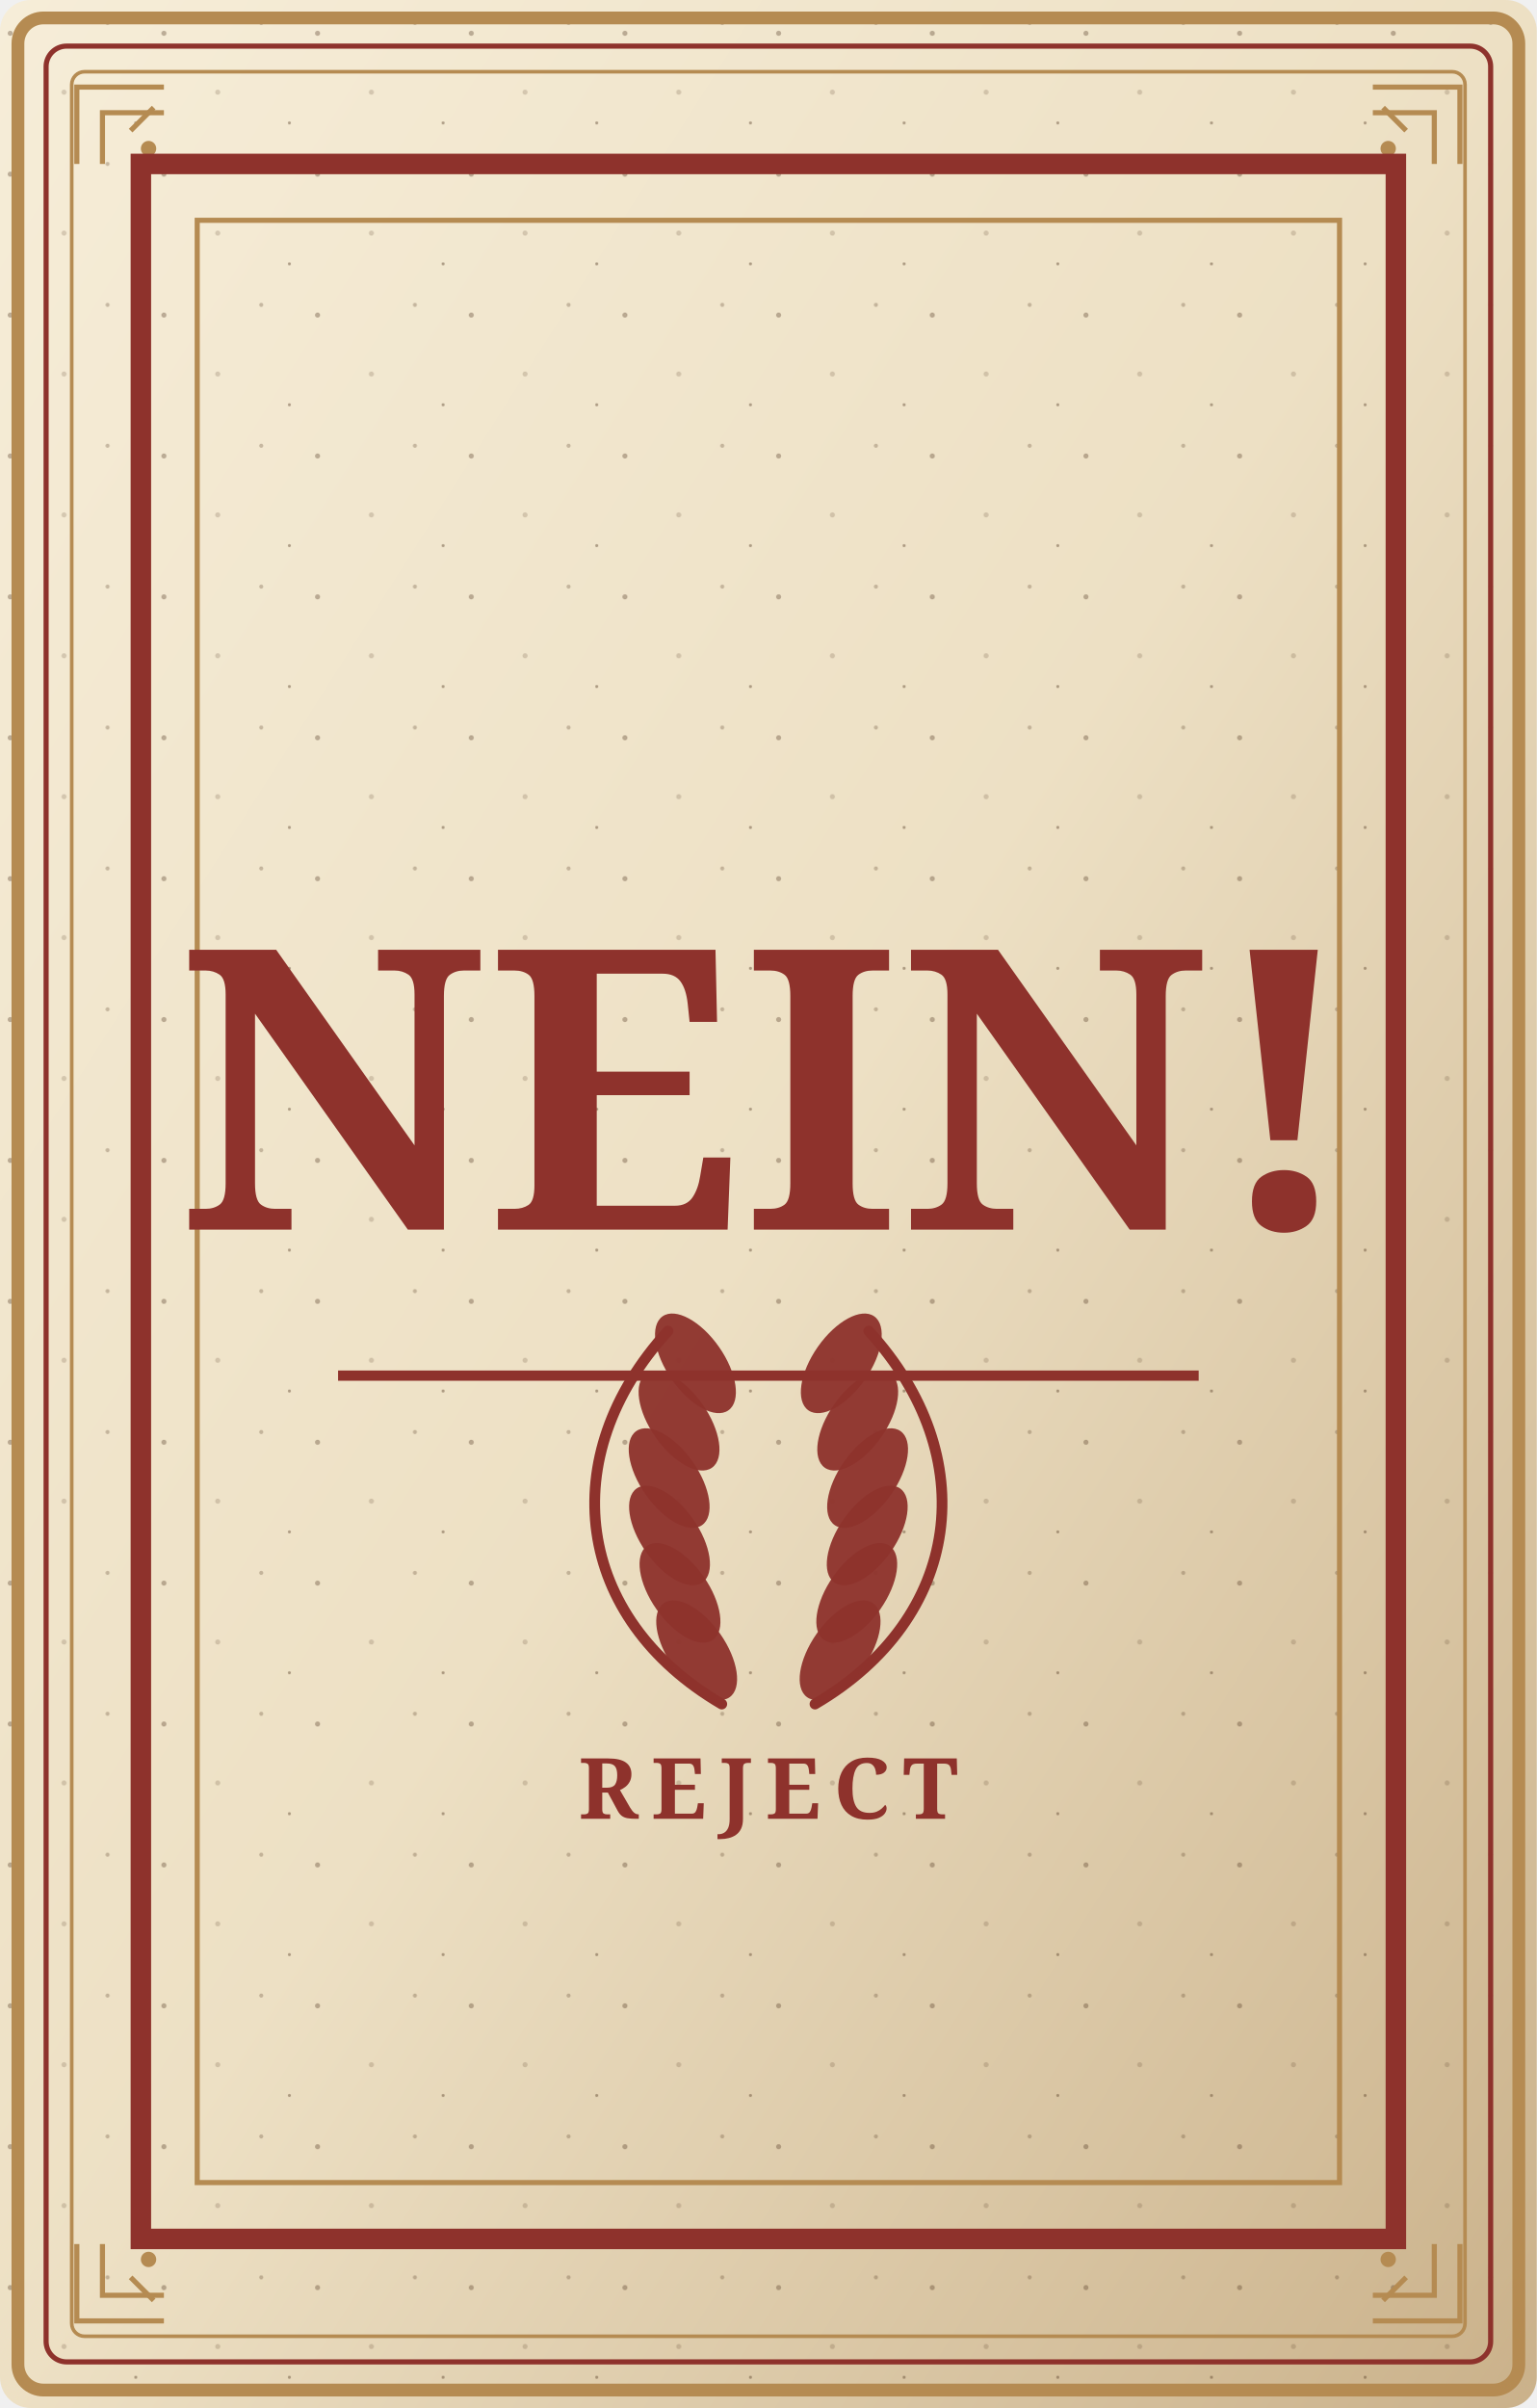
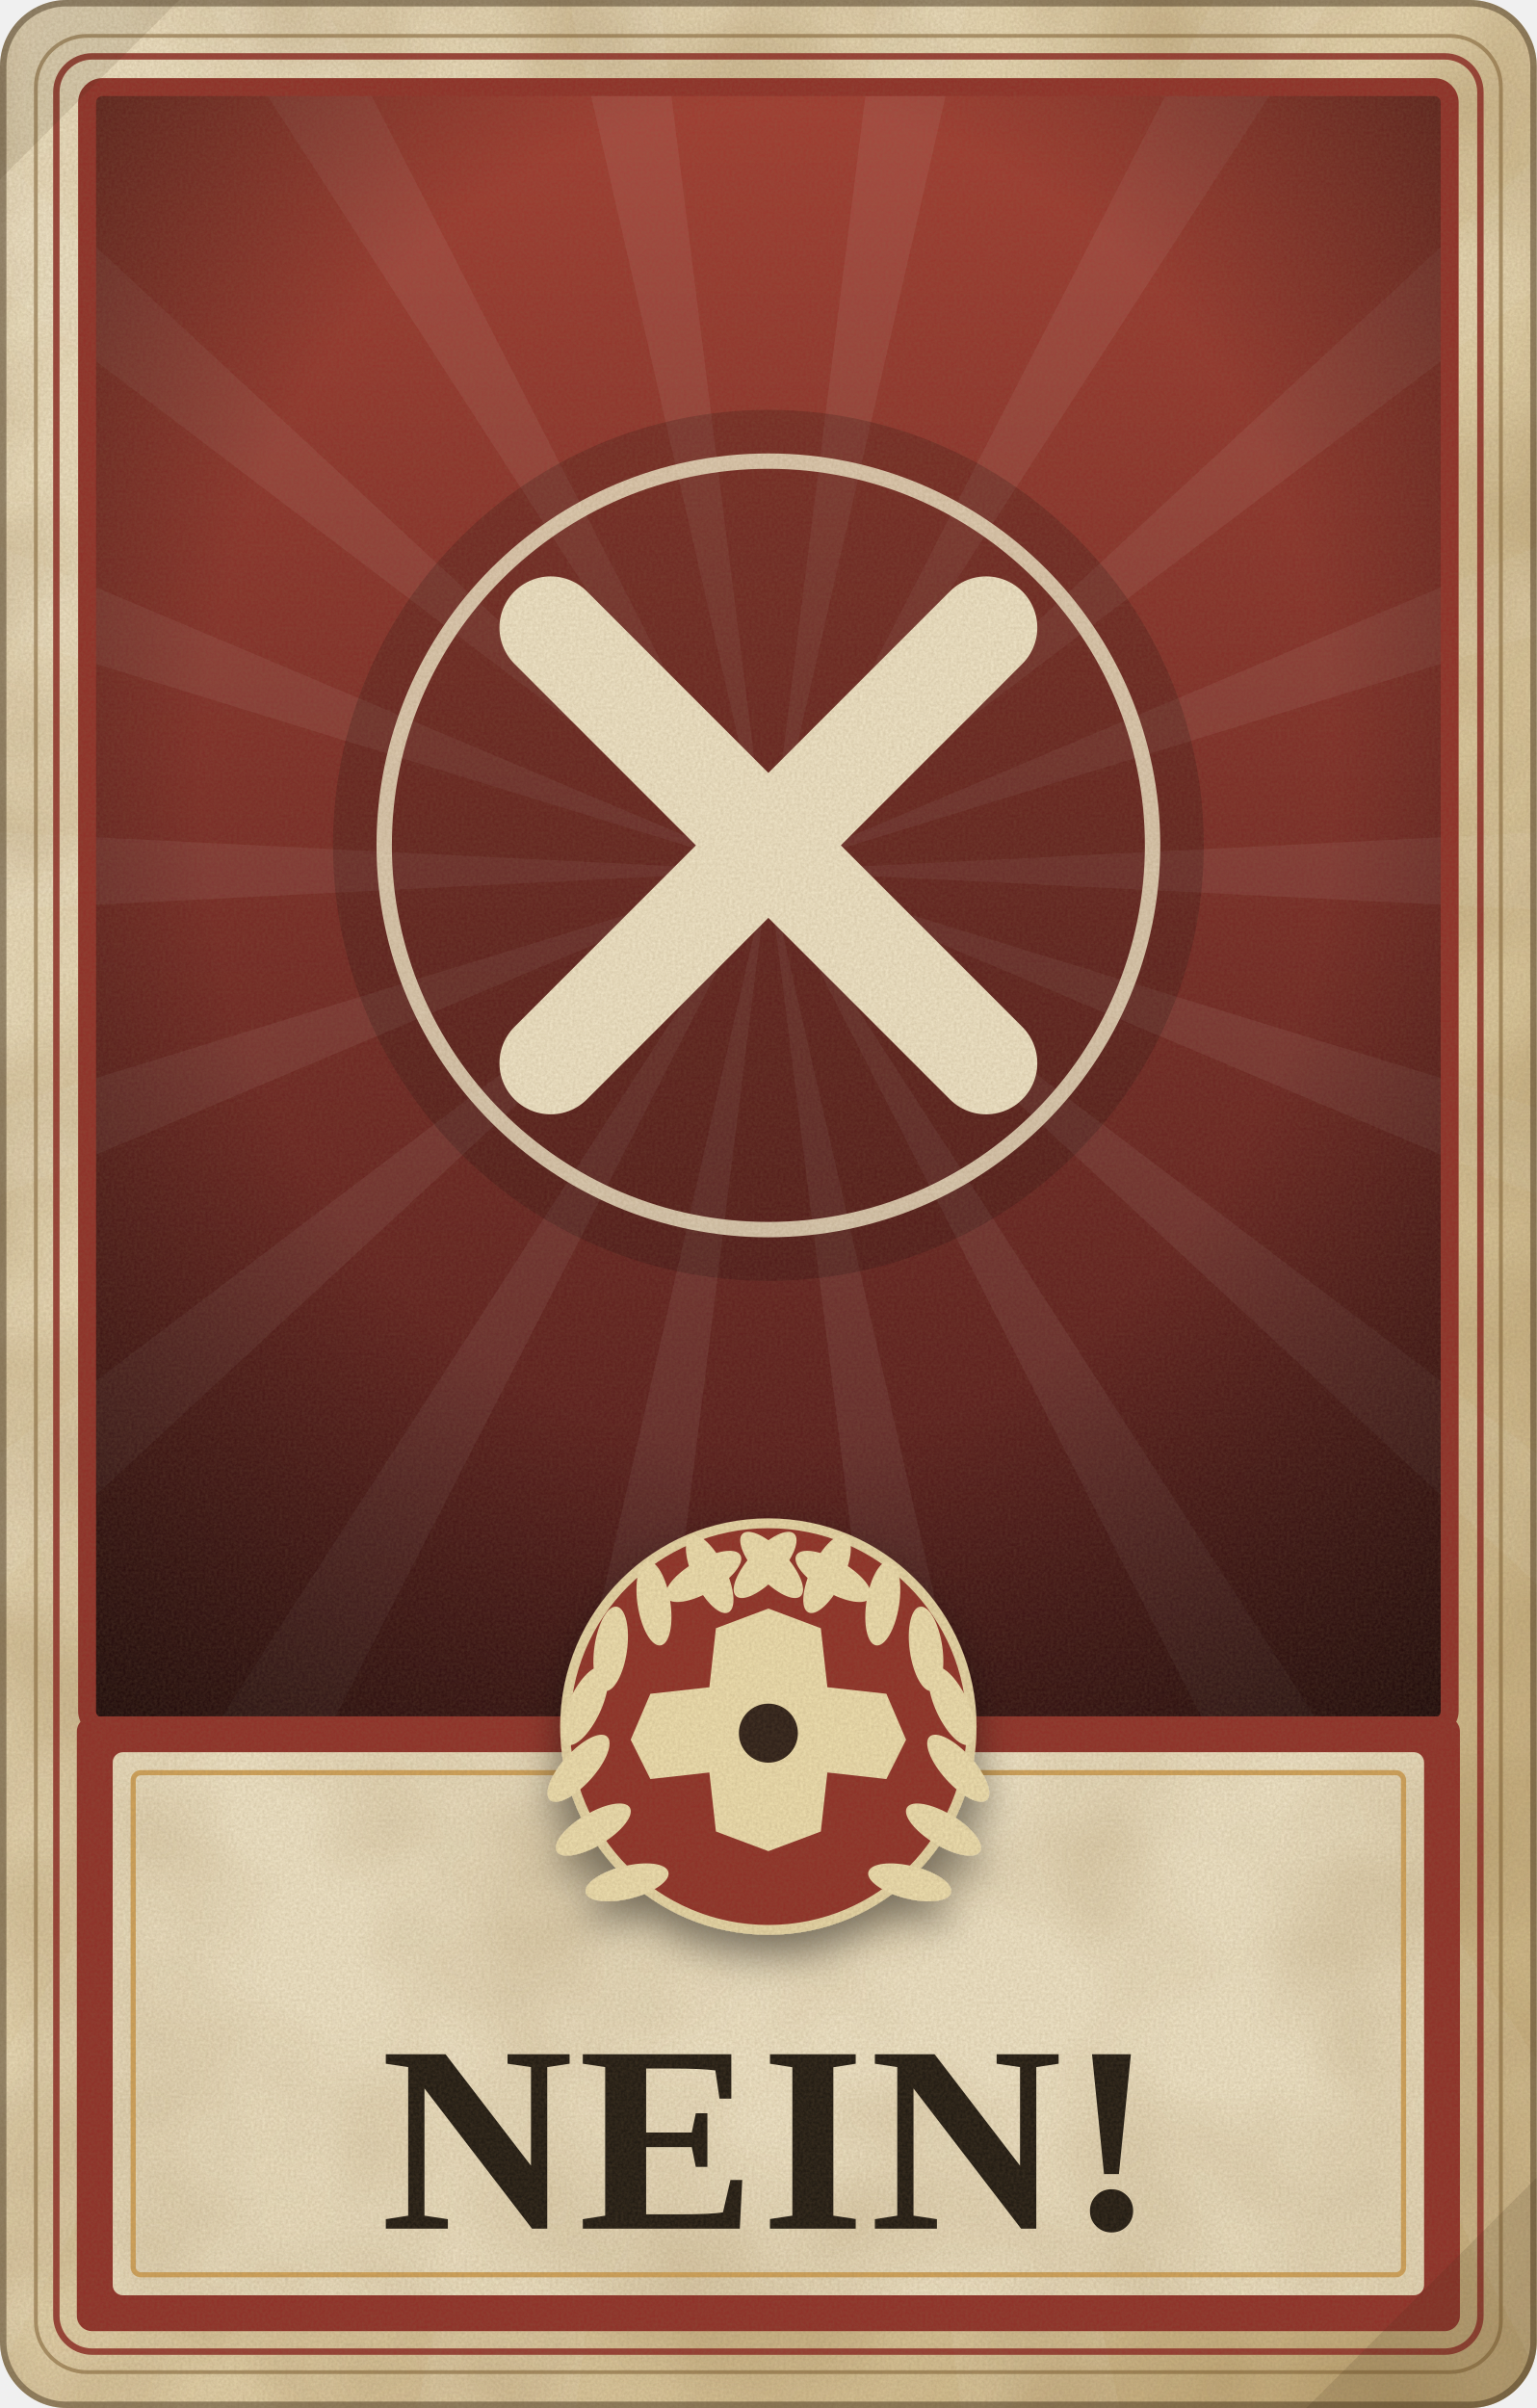
- <svg xmlns="http://www.w3.org/2000/svg" width="600" height="940" viewBox="0 0 600 940" role="img">
+ <svg xmlns="http://www.w3.org/2000/svg" width="600" height="940" viewBox="0 0 600 940">
  <defs>
-     <linearGradient id="paper" x1="0" x2="1" y1="0" y2="1">
-       <stop stop-color="#F6EDD8" />
-       <stop offset=".5" stop-color="#EDE0C4" />
-       <stop offset="1" stop-color="#CAB18A" />
+     <linearGradient id="paper" x1="0" y1="0" x2="1" y2="1">
+       <stop offset="0" stop-color="#efe3c6" />
+       <stop offset=".55" stop-color="#e3d2aa" />
+       <stop offset="1" stop-color="#c9b17f" />
    </linearGradient>
-     <linearGradient id="navy" x1="0" y1="0" x2="1" y2="1">
-       <stop stop-color="#1E4556" />
-       <stop offset="1" stop-color="#102A39" />
+     <linearGradient id="art" x1="0" y1="0" x2="0" y2="1">
+       <stop offset="0" stop-color="#a13a30" />
+       <stop offset="1" stop-color="#4a1517" />
    </linearGradient>
-     <linearGradient id="red" x1="0" y1="0" x2="1" y2="1">
-       <stop stop-color="#8E322C" />
-       <stop offset="1" stop-color="#541D20" />
-     </linearGradient>
-     <pattern id="grain" x="0" y="0" width="60" height="55" patternUnits="userSpaceOnUse">
-       <circle cx="4" cy="13" r="1" fill="#503621" opacity=".34" />
-       <circle cx="25" cy="36" r="1" fill="#503621" opacity=".19" />
-       <circle cx="42" cy="9" r=".8" fill="#503621" opacity=".27" />
-       <circle cx="53" cy="48" r=".6" fill="#503621" opacity=".4" />
-     </pattern>
-     <pattern id="hatch" width="16" height="16" patternUnits="userSpaceOnUse" patternTransform="rotate(34)">
-       <path d="M0 0 V16" stroke="#F9E5BC" stroke-opacity=".055" stroke-width="2" />
-     </pattern>
+     <radialGradient id="vig" cx=".5" cy=".42" r=".75">
+       <stop offset=".55" stop-color="#000" stop-opacity="0" />
+       <stop offset="1" stop-color="#000" stop-opacity=".62" />
+     </radialGradient>
+     <filter id="grain" x="0" y="0" width="100%" height="100%">
+       <feTurbulence type="fractalNoise" baseFrequency=".9" numOctaves="2" seed="4" />
+       <feColorMatrix values="0 0 0 0 .25  0 0 0 0 .17  0 0 0 0 .08  0 0 0 .55 0" />
+       <feComposite in2="SourceGraphic" operator="in" />
+     </filter>
+     <filter id="stain" x="0" y="0" width="100%" height="100%">
+       <feTurbulence type="fractalNoise" baseFrequency=".012" numOctaves="3" seed="9" />
+       <feColorMatrix values="0 0 0 0 .35  0 0 0 0 .22  0 0 0 0 .08  0 0 0 .9 -.28" />
+       <feComposite in2="SourceGraphic" operator="in" />
+     </filter>
+     <filter id="rough">
+       <feTurbulence type="fractalNoise" baseFrequency=".05" numOctaves="2" seed="2" result="n" />
+       <feDisplacementMap in="SourceGraphic" in2="n" scale="3" />
+     </filter>
+     <filter id="shadow" x="-20%" y="-20%" width="140%" height="140%">
+       <feDropShadow dx="0" dy="6" stdDeviation="6" flood-opacity=".5" />
+     </filter>
+     <clipPath id="card">
+       <rect x="0" y="0" width="600" height="940" rx="26" />
+     </clipPath>
+     <clipPath id="art">
+       <rect x="34" y="34" width="532" height="640" rx="6" />
+     </clipPath>
  </defs>
-   <rect x="0" y="0" width="600" height="940" rx="12" fill="url(#paper)" stroke="none" stroke-width="1" />
-   <rect x="0" y="0" width="600" height="940" rx="12" fill="url(#grain)" stroke="none" stroke-width="1" />
-   <rect x="7" y="7" width="586" height="926" rx="10" fill="none" stroke="#B58B52" stroke-width="5" />
-   <rect x="18" y="18" width="564" height="904" rx="8" fill="none" stroke="#8E322C" stroke-width="2" />
-   <rect x="28" y="28" width="544" height="884" rx="5" fill="none" stroke="#B58B52" stroke-width="1.4" />
-   <g transform="translate(30,30) scale(1)" stroke="#B58B52" fill="none" stroke-width="2">
-     <path d="M0 34 V4 H34 M10 34 V14 H34" />
-     <path d="M21 21 L30 12" />
-     <circle cx="28" cy="28" r="3" fill="#B58B52" stroke="none" />
+   <g clip-path="url(#card)">
+     <rect width="600" height="940" fill="url(#paper)" />
+     <rect width="600" height="940" fill="#fff" filter="url(#stain)" opacity=".8" />
+     <rect x="34" y="34" width="532" height="640" fill="url(#art)" />
+     <g clip-path="url(#art)">
+       <rect x="34" y="34" width="532" height="640" fill="url(#art)" />
+       <path d="M300 340 L999 305 L999 375Z" fill="#fff" opacity=".07" />
+       <path d="M300 340 L969 546 L945 612Z" fill="#fff" opacity=".07" />
+       <path d="M300 340 L858 763 L813 816Z" fill="#fff" opacity=".07" />
+       <path d="M300 340 L680 928 L619 963Z" fill="#fff" opacity=".07" />
+       <path d="M300 340 L456 1022 L387 1035Z" fill="#fff" opacity=".07" />
+       <path d="M300 340 L213 1035 L144 1022Z" fill="#fff" opacity=".07" />
+       <path d="M300 340 L-19 963 L-80 928Z" fill="#fff" opacity=".07" />
+       <path d="M300 340 L-213 816 L-258 763Z" fill="#fff" opacity=".07" />
+       <path d="M300 340 L-345 612 L-369 546Z" fill="#fff" opacity=".07" />
+       <path d="M300 340 L-399 375 L-399 305Z" fill="#fff" opacity=".07" />
+       <path d="M300 340 L-369 134 L-345 68Z" fill="#fff" opacity=".07" />
+       <path d="M300 340 L-258 -83 L-213 -136Z" fill="#fff" opacity=".07" />
+       <path d="M300 340 L-80 -248 L-19 -283Z" fill="#fff" opacity=".07" />
+       <path d="M300 340 L144 -342 L213 -355Z" fill="#fff" opacity=".07" />
+       <path d="M300 340 L387 -355 L456 -342Z" fill="#fff" opacity=".07" />
+       <path d="M300 340 L619 -283 L680 -248Z" fill="#fff" opacity=".07" />
+       <path d="M300 340 L813 -136 L858 -83Z" fill="#fff" opacity=".07" />
+       <path d="M300 340 L945 68 L969 134Z" fill="#fff" opacity=".07" />
+       <g transform="translate(300 330)">
+         <circle r="170" fill="#000" opacity=".18" />
+         <circle r="150" fill="none" stroke="#f1e6c9" stroke-width="6" opacity=".85" />
+       </g>
+       <path d="M215 245 L385 415 M385 245 L215 415" stroke="#f1e6c9" stroke-width="40" stroke-linecap="round" />
+       <rect x="34" y="34" width="532" height="640" fill="url(#vig)" />
+     </g>
+     <rect x="34" y="34" width="532" height="640" rx="6" fill="none" stroke="#8f2e27" stroke-width="7" />
+     <rect x="22" y="22" width="556" height="896" rx="14" fill="none" stroke="#8f2e27" stroke-width="2.5" opacity=".9" />
+     <rect x="14" y="14" width="572" height="912" rx="20" fill="none" stroke="#7a5a2c" stroke-width="1.5" opacity=".55" />
+     <path d="M26 674 L574 674 L574 712 L560 728 L574 744 L574 900 L26 900 L26 744 L40 728 L26 712 Z" fill="#8f2e27" opacity=".0" />
+     <rect x="30" y="670" width="540" height="240" rx="6" fill="#8f2e27" />
+     <rect x="44" y="684" width="512" height="212" rx="4" fill="#f1e6c9" />
+     <rect x="44" y="684" width="512" height="212" rx="4" fill="#fff" filter="url(#stain)" opacity=".55" />
+     <rect x="52" y="692" width="496" height="196" rx="3" fill="none" stroke="#d1a35a" stroke-width="2" />
+     <text x="300" y="870" text-anchor="middle" font-family="Georgia,'Times New Roman',serif" font-weight="900" font-size="104" fill="#1d1710" letter-spacing="2">NEIN!</text>
+     <g filter="url(#shadow)" transform="translate(300 674) scale(1.28) translate(-300 -674)">
+       <circle cx="300" cy="674" r="62" fill="#8f2e27" />
+       <circle cx="300" cy="674" r="62" fill="none" stroke="#e8d8a8" stroke-width="3" />
+       <ellipse cx="280.2" cy="628.2" rx="5" ry="13" transform="rotate(60 280.2 628.2)" fill="#efe0b0" />
+       <ellipse cx="299.0" cy="624.7" rx="5" ry="13" transform="rotate(43 299.0 624.7)" fill="#efe0b0" />
+       <ellipse cx="317.9" cy="627.5" rx="5" ry="13" transform="rotate(26 317.9 627.5)" fill="#efe0b0" />
+       <ellipse cx="334.9" cy="636.4" rx="5" ry="13" transform="rotate(9 334.9 636.4)" fill="#efe0b0" />
+       <ellipse cx="348.1" cy="650.3" rx="5" ry="13" transform="rotate(-8 348.1 650.3)" fill="#efe0b0" />
+       <ellipse cx="356.0" cy="667.7" rx="5" ry="13" transform="rotate(-25 356.0 667.7)" fill="#efe0b0" />
+       <ellipse cx="357.9" cy="686.7" rx="5" ry="13" transform="rotate(-42 357.9 686.7)" fill="#efe0b0" />
+       <ellipse cx="353.4" cy="705.4" rx="5" ry="13" transform="rotate(-59 353.4 705.4)" fill="#efe0b0" />
+       <ellipse cx="343.1" cy="721.5" rx="5" ry="13" transform="rotate(-76 343.1 721.5)" fill="#efe0b0" />
+       <ellipse cx="319.8" cy="628.2" rx="5" ry="13" transform="rotate(-60 319.8 628.2)" fill="#efe0b0" />
+       <ellipse cx="301.0" cy="624.7" rx="5" ry="13" transform="rotate(-43 301.0 624.7)" fill="#efe0b0" />
+       <ellipse cx="282.1" cy="627.5" rx="5" ry="13" transform="rotate(-26 282.1 627.5)" fill="#efe0b0" />
+       <ellipse cx="265.1" cy="636.4" rx="5" ry="13" transform="rotate(-9 265.1 636.4)" fill="#efe0b0" />
+       <ellipse cx="251.9" cy="650.3" rx="5" ry="13" transform="rotate(8 251.9 650.3)" fill="#efe0b0" />
+       <ellipse cx="244.0" cy="667.7" rx="5" ry="13" transform="rotate(25 244.0 667.7)" fill="#efe0b0" />
+       <ellipse cx="242.1" cy="686.7" rx="5" ry="13" transform="rotate(42 242.1 686.7)" fill="#efe0b0" />
+       <ellipse cx="246.6" cy="705.4" rx="5" ry="13" transform="rotate(59 246.6 705.4)" fill="#efe0b0" />
+       <ellipse cx="256.9" cy="721.5" rx="5" ry="13" transform="rotate(76 256.9 721.5)" fill="#efe0b0" />
+       <path d="M300 638 L316 644 L318 662 L336 664 L342 678 L336 690 L318 688 L316 706 L300 712 L284 706 L282 688 L264 690 L258 678 L264 664 L282 662 L284 644Z" fill="#efe0b0" />
+       <circle cx="300" cy="676" r="9" fill="#2a1b12" />
+     </g>
+     <rect width="600" height="940" fill="#fff" filter="url(#grain)" opacity=".5" />
+     <rect width="600" height="940" rx="26" fill="none" stroke="#3a2813" stroke-opacity=".45" stroke-width="5" />
+     <path d="M0 0 L70 0 L0 70 Z" fill="#3a2a14" opacity=".12" />
+     <path d="M600 940 L510 940 L600 850 Z" fill="#3a2a14" opacity=".14" />
  </g>
-   <g transform="translate(570 30) scale(-1 1)">
-     <g transform="translate(0,0) scale(1)" stroke="#B58B52" fill="none" stroke-width="2">
-       <path d="M0 34 V4 H34 M10 34 V14 H34" />
-       <path d="M21 21 L30 12" />
-       <circle cx="28" cy="28" r="3" fill="#B58B52" stroke="none" />
-     </g>
-   </g>
-   <g transform="translate(30 910) scale(1 -1)">
-     <g transform="translate(0,0) scale(1)" stroke="#B58B52" fill="none" stroke-width="2">
-       <path d="M0 34 V4 H34 M10 34 V14 H34" />
-       <path d="M21 21 L30 12" />
-       <circle cx="28" cy="28" r="3" fill="#B58B52" stroke="none" />
-     </g>
-   </g>
-   <g transform="translate(570 910) scale(-1 -1)">
-     <g transform="translate(0,0) scale(1)" stroke="#B58B52" fill="none" stroke-width="2">
-       <path d="M0 34 V4 H34 M10 34 V14 H34" />
-       <path d="M21 21 L30 12" />
-       <circle cx="28" cy="28" r="3" fill="#B58B52" stroke="none" />
-     </g>
-   </g>
-   <rect x="55" y="64" width="490" height="810" rx="0" fill="none" stroke="#8E322C" stroke-width="8" />
-   <rect x="77" y="86" width="446" height="766" rx="0" fill="none" stroke="#B58B52" stroke-width="2" />
-   <g transform="translate(300,605) scale(1.4)" fill="none" stroke="#8E322C" stroke-width="3" stroke-linecap="round">
-     <path d="M-13 43 C-54 19 -60 -26 -28 -61 M13 43 C54 19 60 -26 28 -61" />
-     <ellipse cx="-20.0" cy="28" rx="8" ry="16" fill="#8E322C" stroke="none" transform="rotate(-35 -20.0 28)" opacity=".95" />
-     <ellipse cx="-24.648" cy="12" rx="8" ry="16" fill="#8E322C" stroke="none" transform="rotate(-35 -24.64828 12)" opacity=".95" />
-     <ellipse cx="-27.566" cy="-4" rx="8" ry="16" fill="#8E322C" stroke="none" transform="rotate(-35 -27.56627 -4)" opacity=".95" />
-     <ellipse cx="-27.668" cy="-20" rx="8" ry="16" fill="#8E322C" stroke="none" transform="rotate(-35 -27.66777 -20)" opacity=".95" />
-     <ellipse cx="-24.915" cy="-36" rx="8" ry="16" fill="#8E322C" stroke="none" transform="rotate(-35 -24.91499 -36)" opacity=".95" />
-     <ellipse cx="-20.333" cy="-52" rx="8" ry="16" fill="#8E322C" stroke="none" transform="rotate(-35 -20.33265 -52)" opacity=".95" />
-     <ellipse cx="20.0" cy="28" rx="8" ry="16" fill="#8E322C" stroke="none" transform="rotate(35 20.0 28)" opacity=".95" />
-     <ellipse cx="24.648" cy="12" rx="8" ry="16" fill="#8E322C" stroke="none" transform="rotate(35 24.64828 12)" opacity=".95" />
-     <ellipse cx="27.566" cy="-4" rx="8" ry="16" fill="#8E322C" stroke="none" transform="rotate(35 27.56627 -4)" opacity=".95" />
-     <ellipse cx="27.668" cy="-20" rx="8" ry="16" fill="#8E322C" stroke="none" transform="rotate(35 27.66777 -20)" opacity=".95" />
-     <ellipse cx="24.915" cy="-36" rx="8" ry="16" fill="#8E322C" stroke="none" transform="rotate(35 24.91499 -36)" opacity=".95" />
-     <ellipse cx="20.333" cy="-52" rx="8" ry="16" fill="#8E322C" stroke="none" transform="rotate(35 20.33265 -52)" opacity=".95" />
-   </g>
-   <text x="300" y="480" text-anchor="middle" font-family="EB Garamond,serif" font-weight="700" font-size="153" fill="#8E322C" letter-spacing="0">NEIN!</text>
-   <line x1="132" y1="537" x2="468" y2="537" stroke="#8E322C" stroke-width="4" />
-   <text x="300" y="710" text-anchor="middle" font-family="EB Garamond,serif" font-weight="600" font-size="33" fill="#8E322C" letter-spacing="5">REJECT</text>
</svg>
